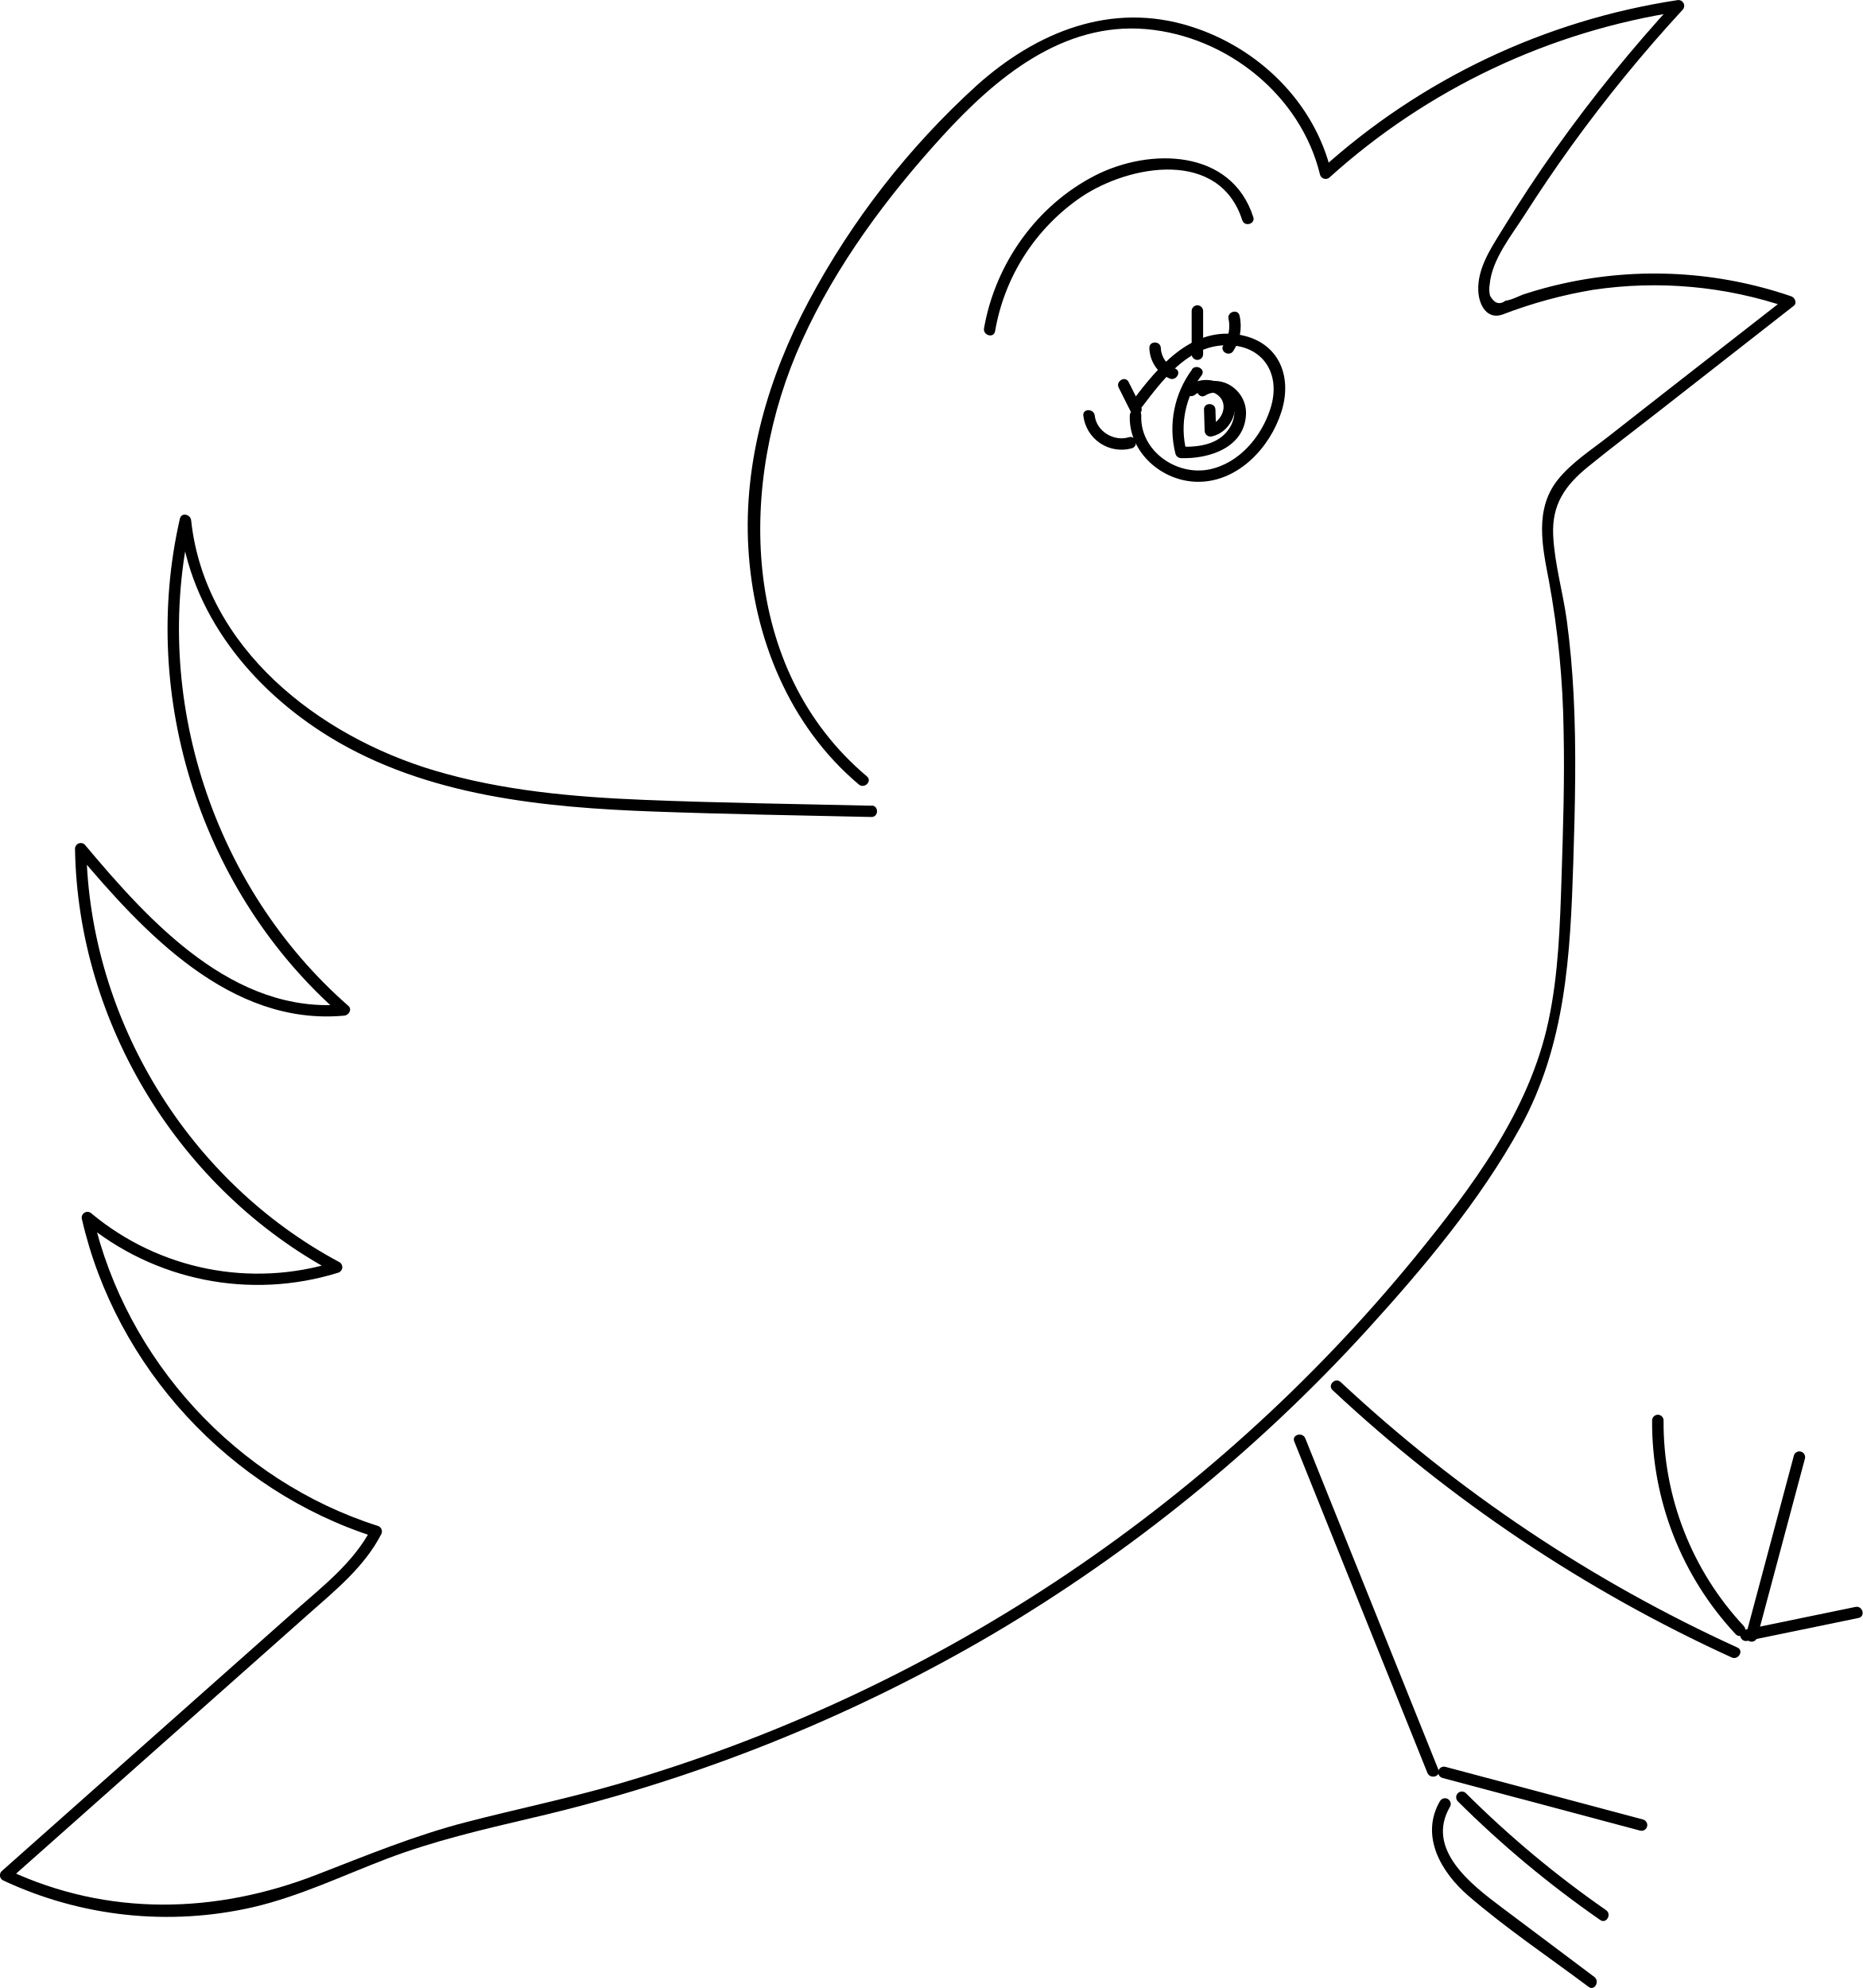
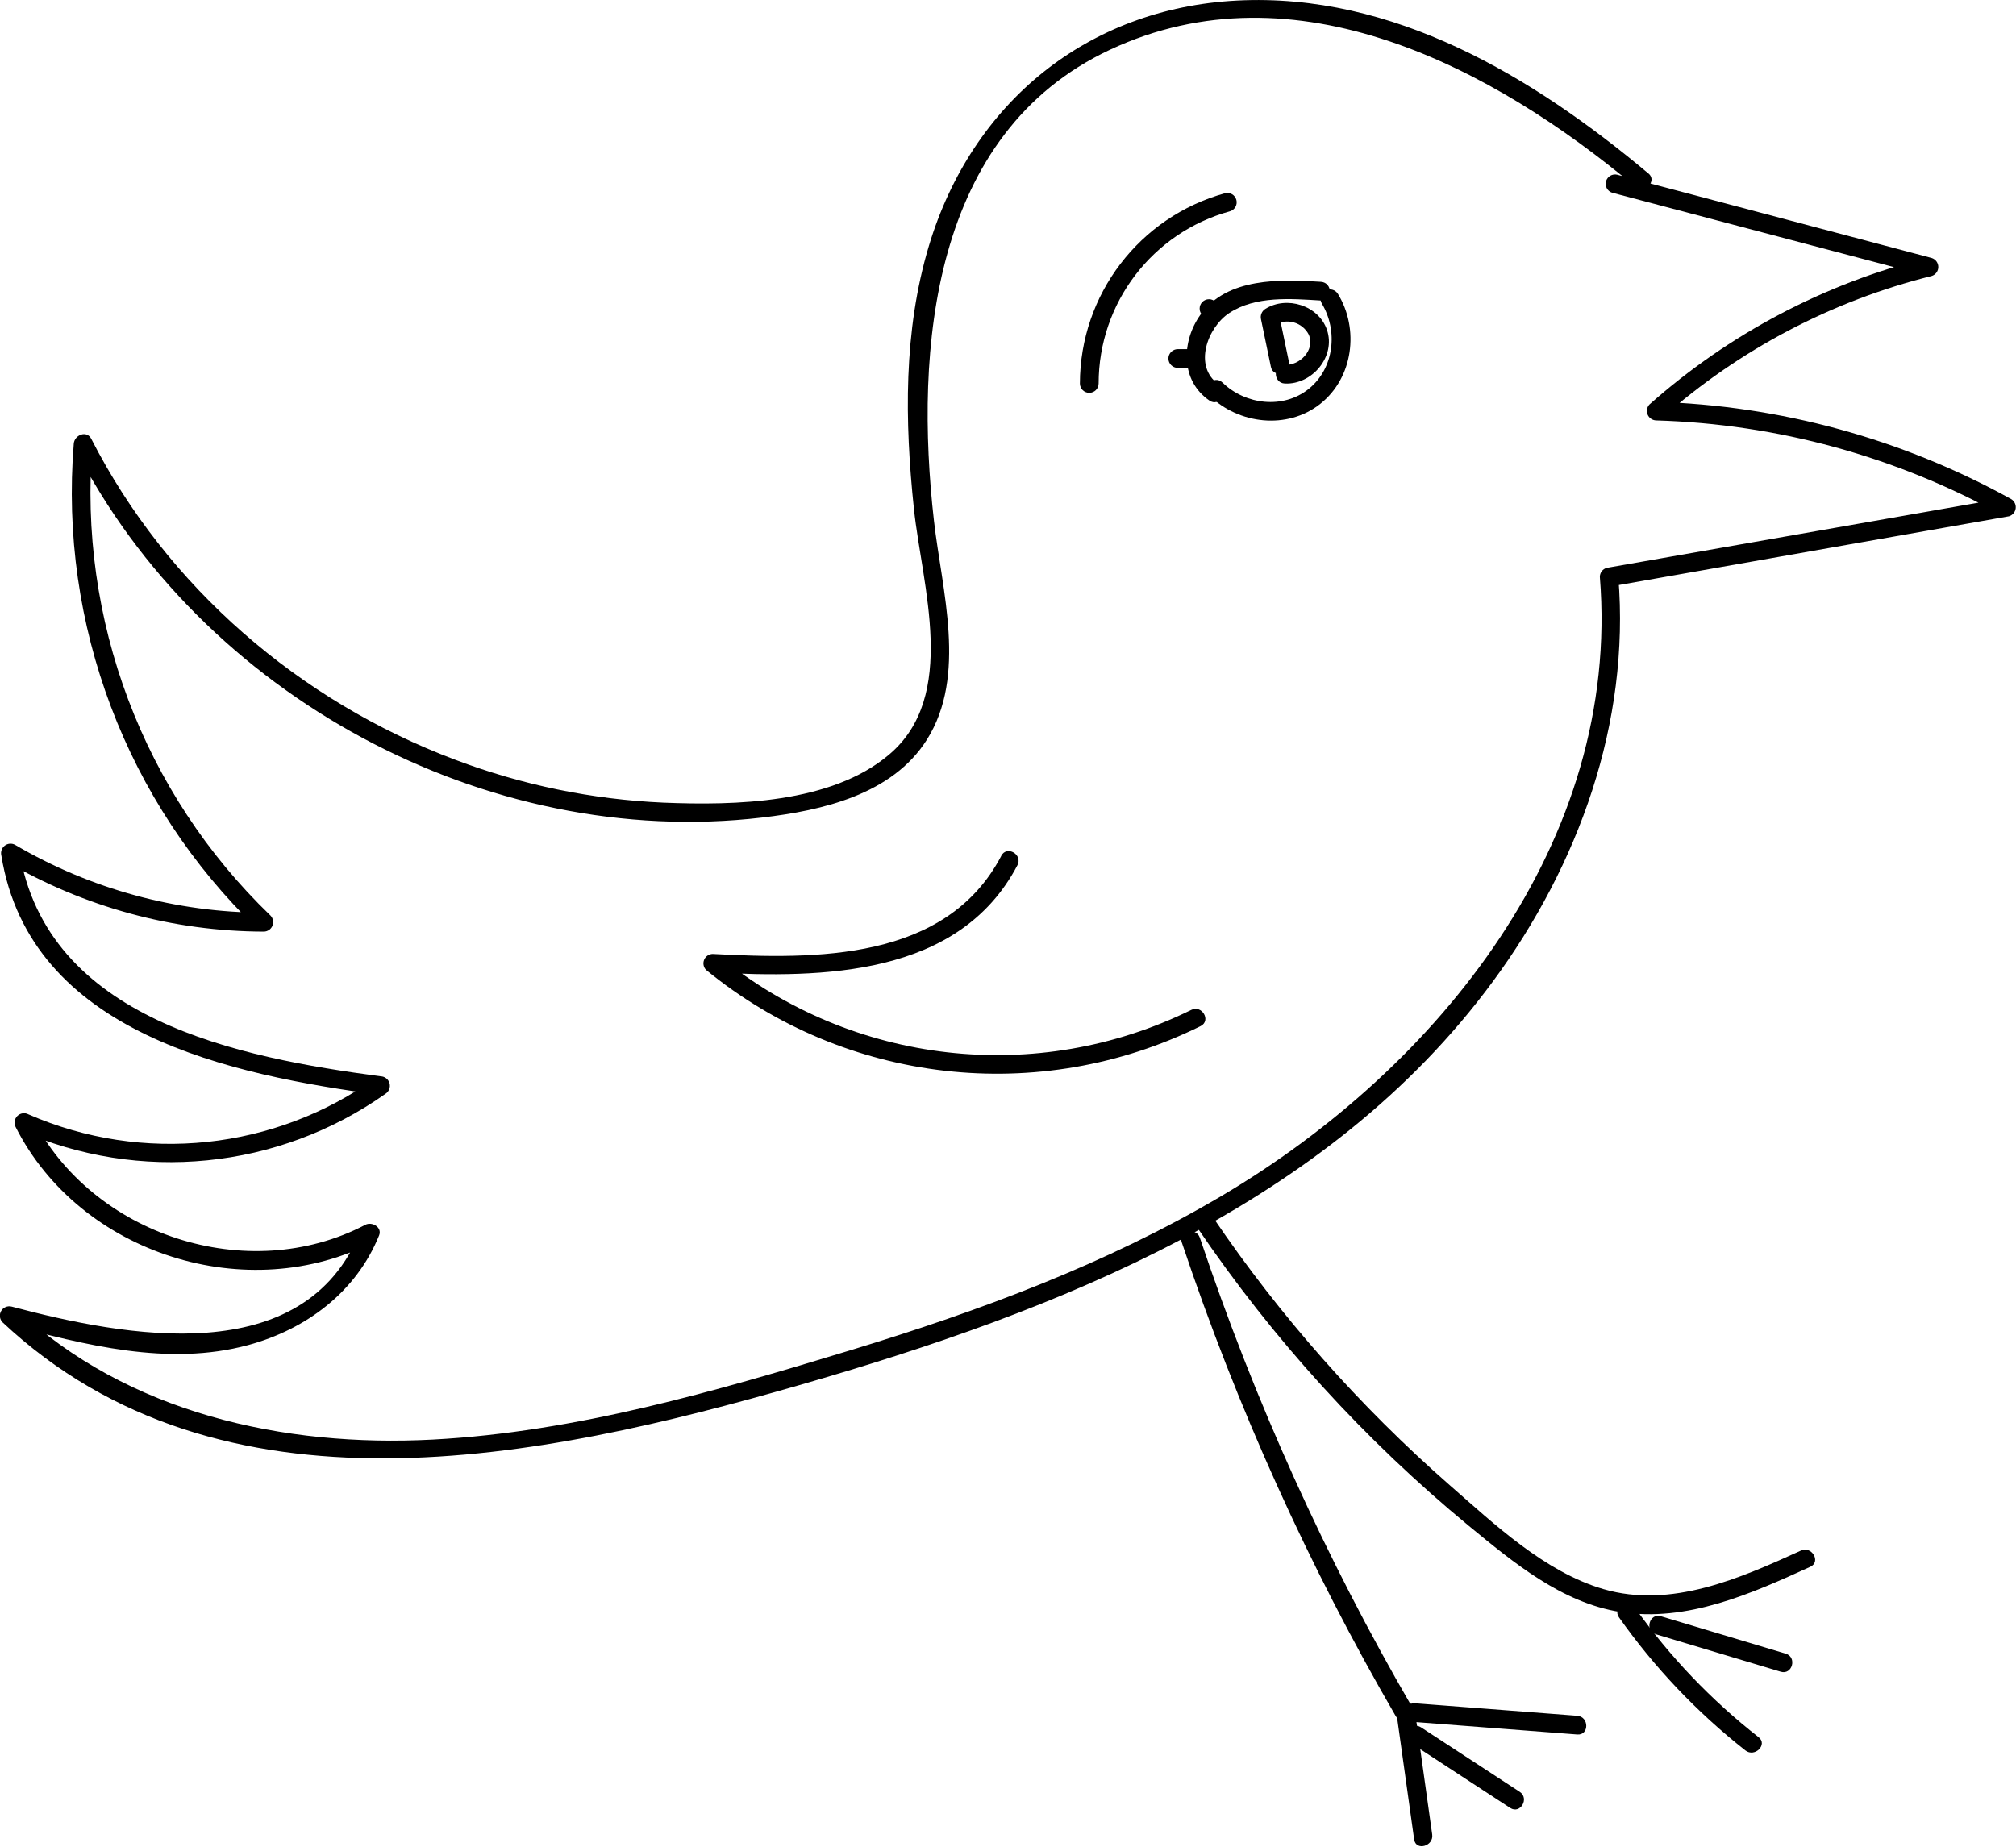
- <svg xmlns="http://www.w3.org/2000/svg" id="Layer_1" data-name="Layer 1" viewBox="0 0 487.46 520.22">
-   <path d="M336.71,355.8c-19.84-.47-39.71-.72-59.54-1.53-18.42-.75-37-2.38-54.73-7.65-30.34-9-60.17-32-63.78-65.51-.17-1.56-2.54-2.18-2.95-.4-10.71,46.84,5.78,98,42,129.63l1.06-2.56c-29,2.7-51-21.58-67.94-41.79a1.51,1.51,0,0,0-2.56,1.06C129,412.8,155.62,456.33,196,477.9l.36-2.74a68,68,0,0,1-63.78-12.66,1.51,1.51,0,0,0-2.51,1.46c8.89,38.8,38.73,71.12,76.64,83.19l-.9-2.2c-4.63,8.94-12.85,15.21-20.24,21.77l-25.75,22.85-50.76,45.05a1.51,1.51,0,0,0,.3,2.36A101,101,0,0,0,175,644c12.14-2.85,23.42-8.28,35-12.69,12.19-4.63,24.87-7.58,37.54-10.56a431.07,431.07,0,0,0,120.61-48,425.14,425.14,0,0,0,98.29-79.82c14.75-16.22,29.5-33.74,40.09-53,11.86-21.59,13.07-45.11,13.84-69.2.46-14.66.84-29.34.08-44-.34-6.48-.9-12.95-1.77-19.38-1-7.4-3.22-14.85-3.57-22.32-.38-8,3.07-13,9.06-17.88s12.18-9.54,18.26-14.3L578.05,225c1-.75.29-2.19-.66-2.51a110.46,110.46,0,0,0-59.58-3.36q-5.14,1.13-10.15,2.76c-1.51.49-3.37,1.58-5,1.75q-2.39,1.75-4.07-1.29a7,7,0,0,1-.09-3c.6-6.56,5.75-12.84,9.17-18.21q5.87-9.2,12.25-18.06a387.57,387.57,0,0,1,29.09-35.59A1.51,1.51,0,0,0,547.6,145a179,179,0,0,0-93.12,44.19l2.51.66c-4.4-18.24-19.14-32.48-36.85-38-20.74-6.52-40.26,1.48-55.87,15.45a209.49,209.49,0,0,0-43.95,56.4c-10.57,19.81-17.14,42-15.84,64.61,1.34,23.47,10.69,46.58,28.91,61.93,1.47,1.24,3.6-.88,2.12-2.12-33.33-28.07-33.88-76.91-17-114,9-19.83,22.2-37.58,36.83-53.61,13.89-15.21,31.45-29.88,53.37-27.92,21.09,1.89,40.39,17.37,45.39,38.11a1.52,1.52,0,0,0,2.51.66,176.26,176.26,0,0,1,91.8-43.42l-1.46-2.51a393.5,393.5,0,0,0-31.15,38.41q-7.37,10.38-14,21.23c-2.94,4.79-6.56,10.1-6.29,16,.17,3.86,2.39,7.65,6.41,6.17a121.78,121.78,0,0,1,23.63-6.44,108.43,108.43,0,0,1,51.09,4.65l-.66-2.51L545,247.1l-15.47,12.11c-4.47,3.5-9.63,6.81-13.2,11.28-6.17,7.72-4.07,17.47-2.35,26.37a235.19,235.19,0,0,1,3.86,39.42c.28,12.76-.13,25.52-.54,38.27-.41,12.57-.79,25.27-3.43,37.61-5.06,23.69-20,43.46-35,61.87a421.84,421.84,0,0,1-209,137.91c-12.86,3.69-26,6.42-38.91,9.75-13.67,3.51-26.43,8.8-39.54,13.88-26.41,10.24-54.55,10.92-80.53-1.2l.3,2.36,52.23-46.36,25.75-22.85c7.14-6.33,14.77-12.45,19.23-21.07a1.52,1.52,0,0,0-.9-2.2c-36.95-11.76-65.89-43.32-74.55-81.09l-2.51,1.46A71.06,71.06,0,0,0,197.15,478a1.52,1.52,0,0,0,.36-2.74C158.05,454.23,132,411.79,131.23,367l-2.56,1.06c17.46,20.81,40.25,45.45,70.07,42.67,1.18-.11,2.13-1.63,1.06-2.56-35.37-30.95-51.67-80.87-41.19-126.71l-2.95-.4c2.62,24.32,18.88,44.3,39.28,56.78,25.31,15.48,55.93,18.44,84.94,19.49,18.93.69,37.89,1,56.83,1.42,1.93,0,1.93-3,0-3Z" transform="translate(-108.64 -144.96)" />
-   <path d="M369.06,231.61a53.38,53.38,0,0,1,22.61-35.14c12.65-8.46,36.08-12.58,42.07,6.11.59,1.83,3.48,1,2.89-.8-5.75-17.92-27.11-18.18-41.33-10.93-15.36,7.84-26.16,23.07-29.14,40-.33,1.89,2.56,2.7,2.89.8Z" transform="translate(-108.64 -144.96)" />
-   <path d="M404.31,253.6c-.41,9.71,8.47,17.46,17.94,17.44,10.43,0,18.82-9,21.76-18.4,3.05-9.76-1.13-18.75-11.75-20.19-12.21-1.65-20.66,8.7-27.27,17.39-1.17,1.54,1.44,3,2.59,1.51,5.16-6.78,11.6-15.36,20.87-16,10.2-.76,15.72,7,12.66,16.54-2.33,7.31-8.14,14.27-15.91,15.89-8.73,1.82-18.27-4.9-17.89-14.12.08-1.93-2.92-1.93-3,0Z" transform="translate(-108.64 -144.96)" />
-   <path d="M423.73,252.15l.17,5.55a1.52,1.52,0,0,0,1.9,1.45c4.57-1,7.51-6.54,5.32-10.84s-8.24-5.12-11.88-2.17c-1.5,1.22.63,3.33,2.12,2.12,2.14-1.74,6-1,7.16,1.56s-.85,5.83-3.53,6.43l1.9,1.45-.17-5.55c-.06-1.93-3.06-1.93-3,0Z" transform="translate(-108.64 -144.96)" />
-   <path d="M420.61,241.65a26.19,26.19,0,0,0-4.34,22.09,1.53,1.53,0,0,0,1.45,1.1c7.33.26,16.67-2.75,17-11.5.25-6.25-6.6-11-12.13-7.49-1.62,1-.12,3.63,1.51,2.59a4.92,4.92,0,0,1,6.09.68c2.27,2.26,1.68,5.76,0,8.17-2.78,4.06-8,4.72-12.53,4.55l1.45,1.1a23.27,23.27,0,0,1,4-19.78c1.15-1.56-1.46-3.05-2.59-1.51Z" transform="translate(-108.64 -144.96)" />
-   <path d="M457.39,508.74a389.81,389.81,0,0,0,104.43,69.94c1.74.8,3.27-1.79,1.51-2.59a387.35,387.35,0,0,1-103.83-69.47c-1.41-1.32-3.54.8-2.12,2.12Z" transform="translate(-108.64 -144.96)" />
-   <path d="M447.35,522.16l34.84,86.71c.71,1.77,3.61,1,2.89-.8l-34.84-86.71c-.71-1.77-3.61-1-2.89.8Z" transform="translate(-108.64 -144.96)" />
-   <path d="M485.53,616.19c-5.36,9.13.24,18.71,7.39,24.87,9.91,8.55,21,16,31.46,23.82,1.54,1.16,3-1.44,1.51-2.59L501.51,644c-7.8-5.87-19.92-15.14-13.39-26.27a1.5,1.5,0,0,0-2.59-1.51Z" transform="translate(-108.64 -144.96)" />
-   <path d="M486.08,610.2,537.88,624a1.5,1.5,0,0,0,.8-2.89l-51.8-13.81a1.5,1.5,0,0,0-.8,2.89Z" transform="translate(-108.64 -144.96)" />
-   <path d="M490.12,616.3a274.91,274.91,0,0,0,37.31,31.09c1.59,1.1,3.09-1.5,1.51-2.59a270.52,270.52,0,0,1-36.7-30.63,1.5,1.5,0,0,0-2.12,2.12Z" transform="translate(-108.64 -144.96)" />
-   <path d="M568.48,573.49,581,526.62a1.5,1.5,0,0,0-2.89-.8L565.59,572.7a1.5,1.5,0,0,0,2.89.8Z" transform="translate(-108.64 -144.96)" />
-   <path d="M565,570.47a78,78,0,0,1-21-53.8,1.5,1.5,0,0,0-3,0,81.12,81.12,0,0,0,21.87,55.93c1.32,1.41,3.44-.71,2.12-2.12Z" transform="translate(-108.64 -144.96)" />
-   <path d="M565.9,574.35l29.12-6c1.89-.39,1.09-3.28-.8-2.89l-29.12,6c-1.89.39-1.09,3.28.8,2.89Z" transform="translate(-108.64 -144.96)" />
-   <path d="M392.15,253.73a10.07,10.07,0,0,0,12.71,8.54c1.84-.57,1.05-3.46-.8-2.89-3.87,1.19-8.45-1.5-8.92-5.65-.21-1.9-3.21-1.92-3,0Z" transform="translate(-108.64 -144.96)" />
-   <path d="M401.42,246.43l3.24,6.45c.87,1.73,3.46.21,2.59-1.51L404,244.92c-.87-1.73-3.46-.21-2.59,1.51Z" transform="translate(-108.64 -144.96)" />
-   <path d="M409.43,236a9,9,0,0,0,5.27,8c1.75.77,3.28-1.81,1.51-2.59a6.07,6.07,0,0,1-3.78-5.38c-.07-1.93-3.07-1.93-3,0Z" transform="translate(-108.64 -144.96)" />
-   <path d="M420.5,226.35v11.29a1.5,1.5,0,0,0,3,0V226.35a1.5,1.5,0,0,0-3,0Z" transform="translate(-108.64 -144.96)" />
-   <path d="M430.15,228.39a8.94,8.94,0,0,1-1.35,6.91c-1.06,1.62,1.54,3.13,2.59,1.51a12,12,0,0,0,1.65-9.22c-.4-1.89-3.3-1.09-2.89.8Z" transform="translate(-108.64 -144.96)" />
+ <svg xmlns="http://www.w3.org/2000/svg" viewBox="0 0 322.98 295.88">
+   <g id="Layer_2" data-name="Layer 2">
+     <g id="Layer_1-2" data-name="Layer 1">
+       <path d="M264.33,27.8c-18.52-15.52-40.87-29-65.92-27.71-24,1.25-42.46,16.39-49.35,39.3-4.1,13.64-3.88,28.12-2.4,42.16,1.3,12.31,7.15,30-4,39.39-9.26,7.84-24.68,8.15-36.16,7.68a107.48,107.48,0,0,1-33.33-6.87C48.27,112.38,27,94.1,14.86,70.32c-.73-1.43-2.68-.61-2.8.76a97,97,0,0,0,29.41,77.74l1.06-2.56A79.08,79.08,0,0,1,2.65,135.38a1.52,1.52,0,0,0-2.2,1.69c4.62,28.64,37,35.21,60.83,38.41l-.76-2.8a56.72,56.72,0,0,1-55.71,5.9,1.51,1.51,0,0,0-2.05,2.05C13.08,201,40,209.51,60.25,198.93L58,197.23c-9,22.53-37.84,16.94-55.9,12.15a1.51,1.51,0,0,0-1.46,2.51c35,32.8,86.3,22,127.64,10.08s84.63-28.7,111.12-64.67c13.75-18.67,22-41.44,20.11-64.79l-1.1,1.45,63.7-11.23a1.52,1.52,0,0,0,.36-2.74,125.34,125.34,0,0,0-57-15.6l1.06,2.56a102.54,102.54,0,0,1,43.17-22.72,1.51,1.51,0,0,0,0-2.89L259.34,28a1.5,1.5,0,0,0-.8,2.89L309,44.21V41.32a105.8,105.8,0,0,0-44.5,23.49,1.52,1.52,0,0,0,1.06,2.56A121.88,121.88,0,0,1,321,82.56l.36-2.74L257.65,91a1.5,1.5,0,0,0-1.1,1.45c3.4,42.37-25.85,78.65-60.56,99.17-18.51,10.94-38.81,18.45-59.32,24.7-21.77,6.63-44.23,13.16-67.08,14.37-23.9,1.26-48.89-4.22-66.78-21l-1.46,2.51c12.43,3.3,25.83,6.81,38.63,3.35,9.32-2.52,17.33-8.51,21-17.59.52-1.31-1.16-2.24-2.2-1.69-18.83,9.87-43.83,1.7-53.4-17.21l-2.05,2.05A59.71,59.71,0,0,0,62,175.28a1.52,1.52,0,0,0-.76-2.8c-22.64-3-53.55-9-57.93-36.21L1.13,138a82.28,82.28,0,0,0,41.4,11.29,1.52,1.52,0,0,0,1.06-2.56A94.12,94.12,0,0,1,15.06,71.07l-2.8.76c20.2,39.6,65.82,64.39,110.09,59.18,9.61-1.13,20.83-3.67,26.38-12.47,6.48-10.27,2.41-23.91,1.14-35.07-3.13-27.53-.4-62.09,28.2-75.5,29.67-13.91,61.4,2.89,84.14,21.94,1.47,1.23,3.6-.88,2.12-2.12Z" transform="translate(-0.24)" />
+       <path d="M192,196.64a227.45,227.45,0,0,0,43.61,47.92c7.14,5.86,14.82,12.27,24.23,13.76,10.64,1.69,21-2.94,30.43-7.25,1.75-.8.23-3.39-1.51-2.59-9.74,4.44-20.78,9.34-31.64,6.17-9.38-2.74-17.45-10.38-24.64-16.67a225,225,0,0,1-37.88-42.86c-1.08-1.59-3.68-.09-2.59,1.51Z" transform="translate(-0.24)" />
+       <path d="M259.63,259.2a101.93,101.93,0,0,0,20.23,21.3c1.5,1.18,3.64-.93,2.12-2.12a99.32,99.32,0,0,1-19.77-20.7c-1.11-1.56-3.71-.07-2.59,1.51Z" transform="translate(-0.24)" />
+       <path d="M265.53,261.89l20,6c1.85.56,2.65-2.34.8-2.89l-20-6c-1.85-.56-2.65,2.34-.8,2.89Z" transform="translate(-0.24)" />
+       <path d="M189.59,199.14a411.63,411.63,0,0,0,34.29,75.92,1.5,1.5,0,0,0,2.59-1.51,407.69,407.69,0,0,1-34-75.2c-.61-1.82-3.51-1-2.89.8Z" transform="translate(-0.24)" />
+       <path d="M224,274.77l2.8,20c.27,1.9,3.16,1.09,2.89-.8l-2.8-20c-.27-1.9-3.16-1.09-2.89.8Z" transform="translate(-0.24)" />
+       <path d="M226.4,279.4l15.79,10.32c1.62,1.06,3.13-1.54,1.51-2.59l-15.79-10.32c-1.62-1.06-3.13,1.54-1.51,2.59Z" transform="translate(-0.24)" />
+       <path d="M226.93,275.95l26,2c1.93.15,1.92-2.85,0-3l-26-2c-1.93-.15-1.92,2.85,0,3Z" transform="translate(-0.24)" />
+       <path d="M195.48,61.6c-4.13-2.88-1.79-9.15,1.7-11.44,4.24-2.78,9.88-2.29,14.69-2,1.93.13,1.92-2.87,0-3-6.5-.42-15-.7-19.27,5.22C189.48,54.7,189.34,61,194,64.19c1.59,1.11,3.09-1.49,1.51-2.59Z" transform="translate(-0.24)" />
+       <path d="M194,63.4c4.69,4.58,12.48,5.51,17.77,1.31s6.24-12,2.83-17.59A1.5,1.5,0,0,0,212,48.63c2.64,4.37,2,10.4-2.09,13.69s-10.15,2.54-13.8-1c-1.38-1.35-3.51.77-2.12,2.12Z" transform="translate(-0.24)" />
+       <path d="M206.74,58l-1.58-7.6-.69,1.69a3.86,3.86,0,0,1,5.44,1.52c1.08,2.46-1.45,5-3.83,4.85-1.93-.09-1.92,2.91,0,3,4.37.21,8.21-4.33,6.75-8.61-1.34-3.92-6.45-5.49-9.87-3.35a1.55,1.55,0,0,0-.69,1.69l1.58,7.6c.39,1.89,3.28,1.09,2.89-.8Z" transform="translate(-0.24)" />
+       <path d="M190.93,55.95h-2a1.5,1.5,0,0,0,0,3h2a1.5,1.5,0,0,0,0-3Z" transform="translate(-0.24)" />
+       <path d="M193.93,50.95a1.5,1.5,0,0,0,0-3,1.5,1.5,0,0,0,0,3Z" transform="translate(-0.24)" />
+       <path d="M176.25,61.45a28.62,28.62,0,0,1,21.06-27.6,1.5,1.5,0,0,0-.8-2.89,31.68,31.68,0,0,0-23.26,30.49,1.5,1.5,0,0,0,3,0Z" transform="translate(-0.24)" />
+       <path d="M160.64,137.18c-8.86,16.86-29.77,16.56-46.22,15.69a1.51,1.51,0,0,0-1.06,2.56,73.59,73.59,0,0,0,79.23,9c1.73-.87.21-3.46-1.51-2.59a70.47,70.47,0,0,1-75.59-8.57l-1.06,2.56c17.56.93,39.43.69,48.81-17.18.9-1.71-1.69-3.23-2.59-1.51Z" transform="translate(-0.24)" />
+     </g>
+   </g>
</svg>
